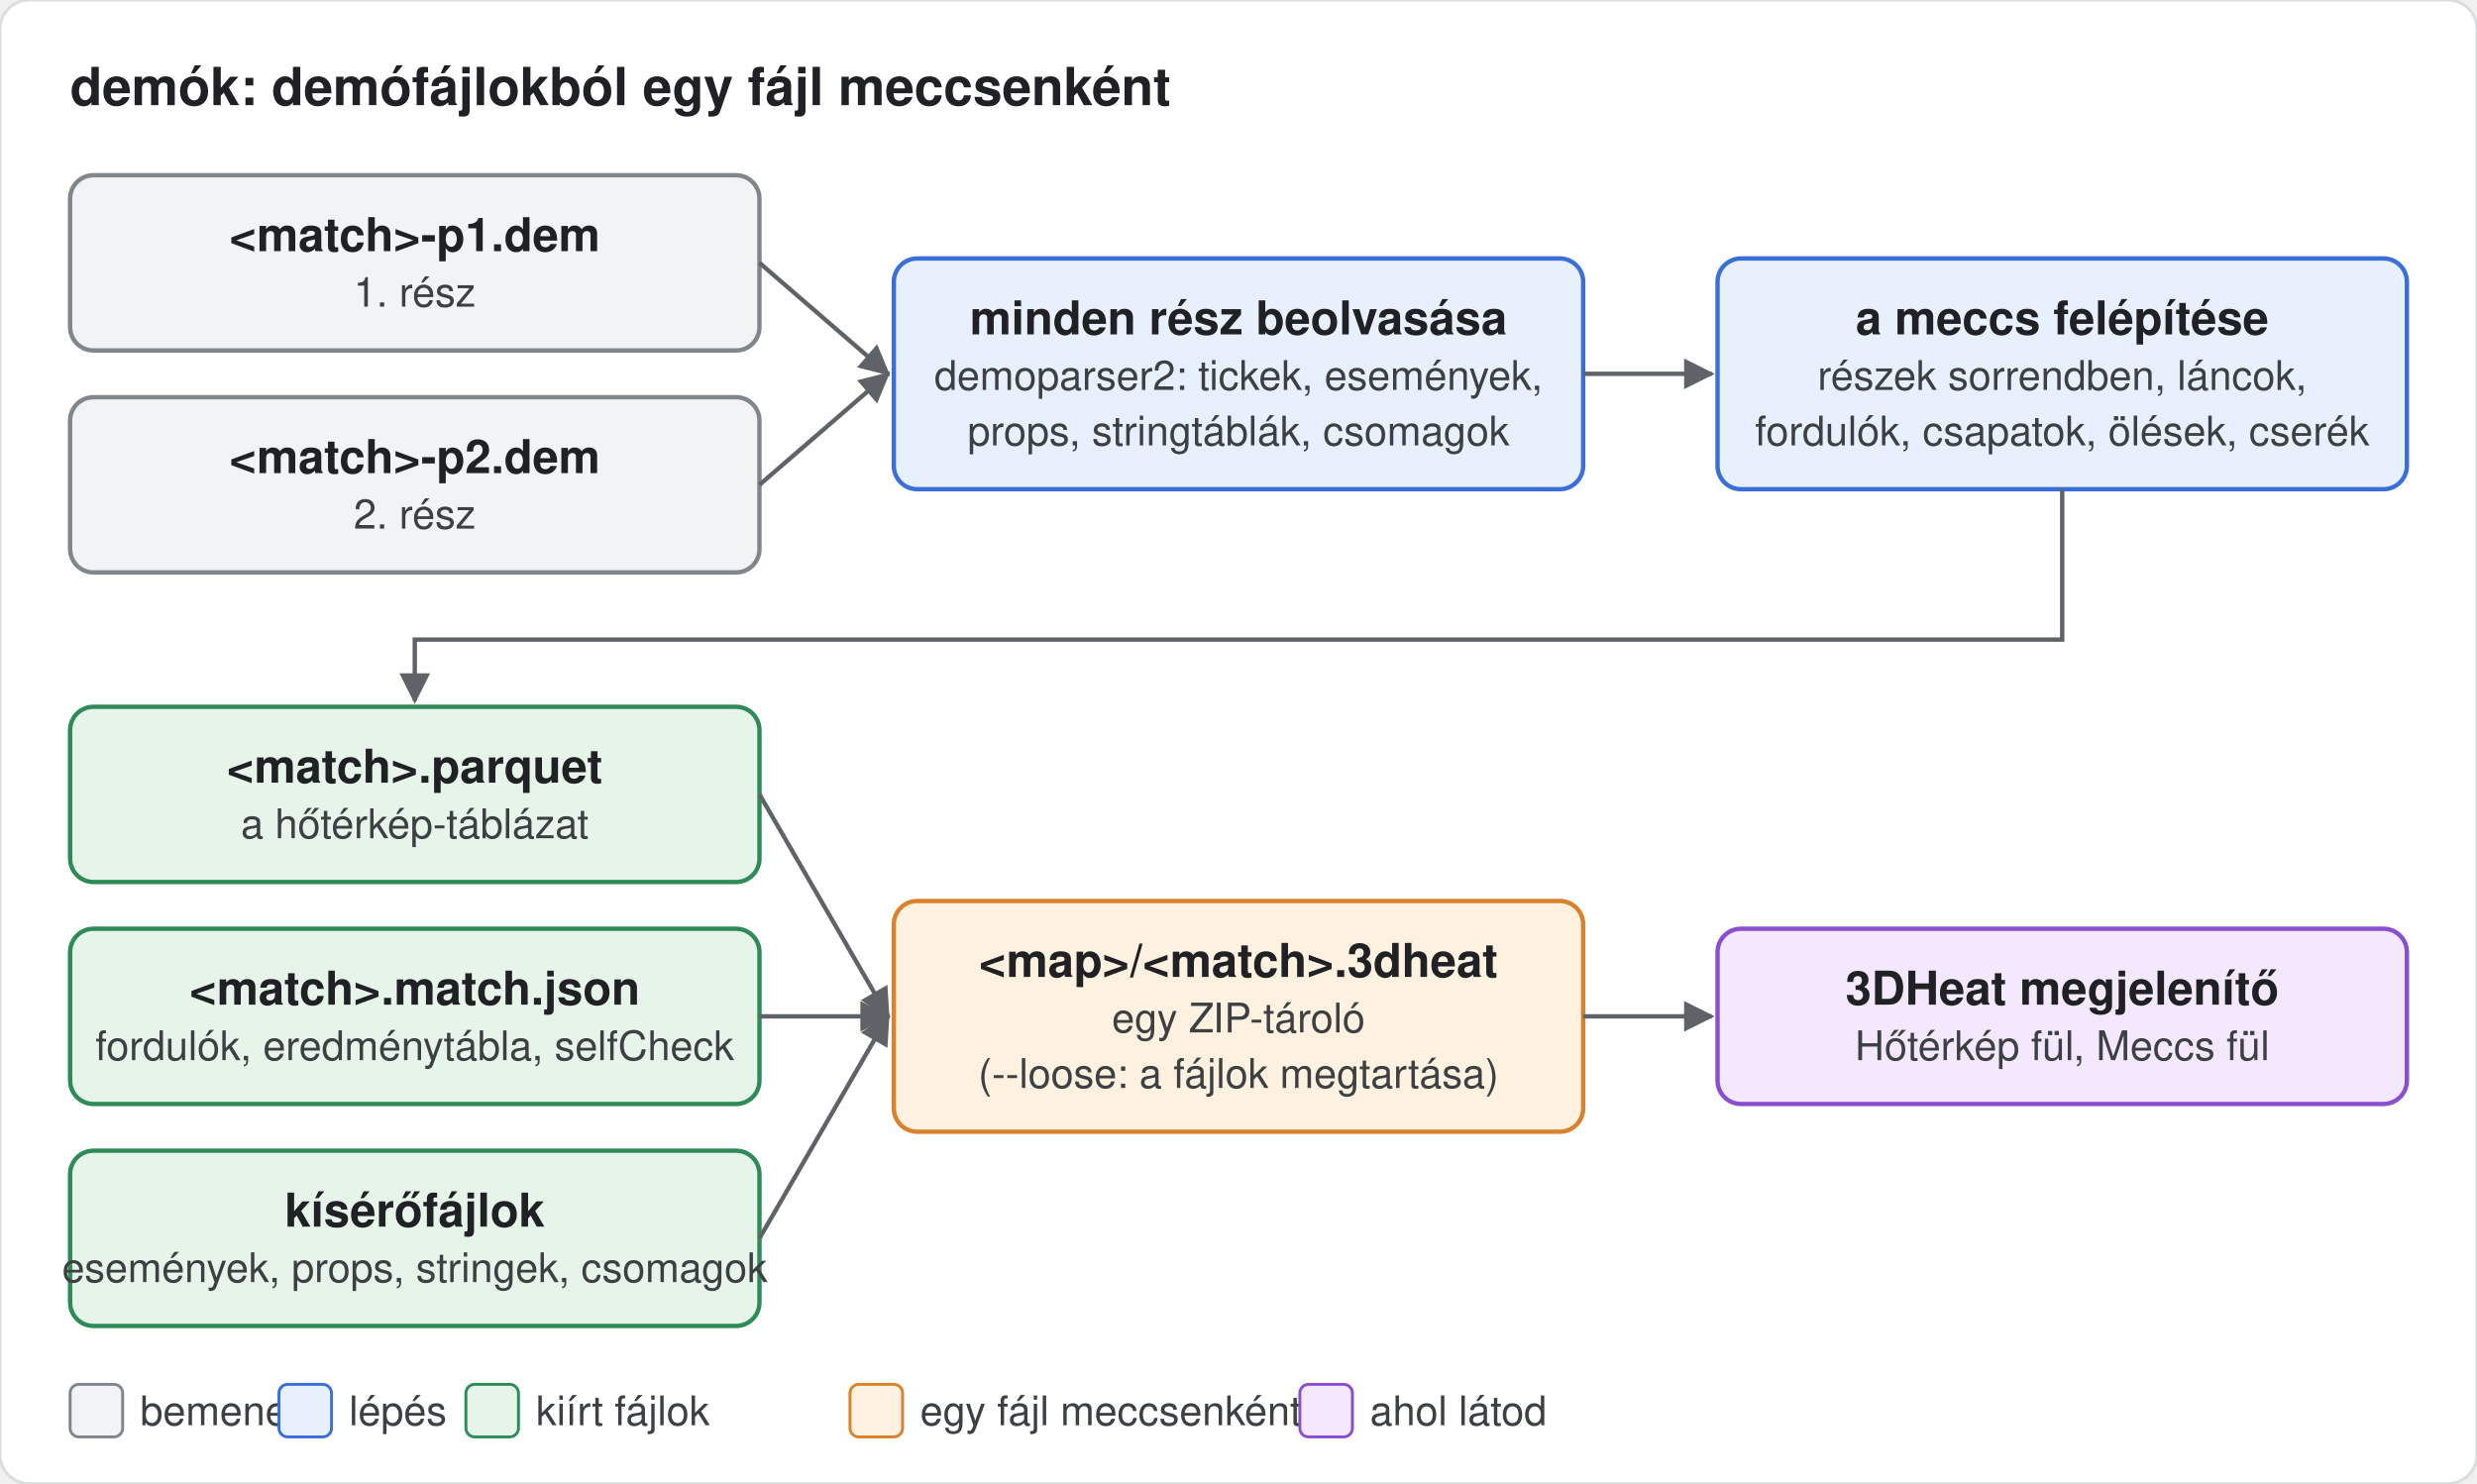
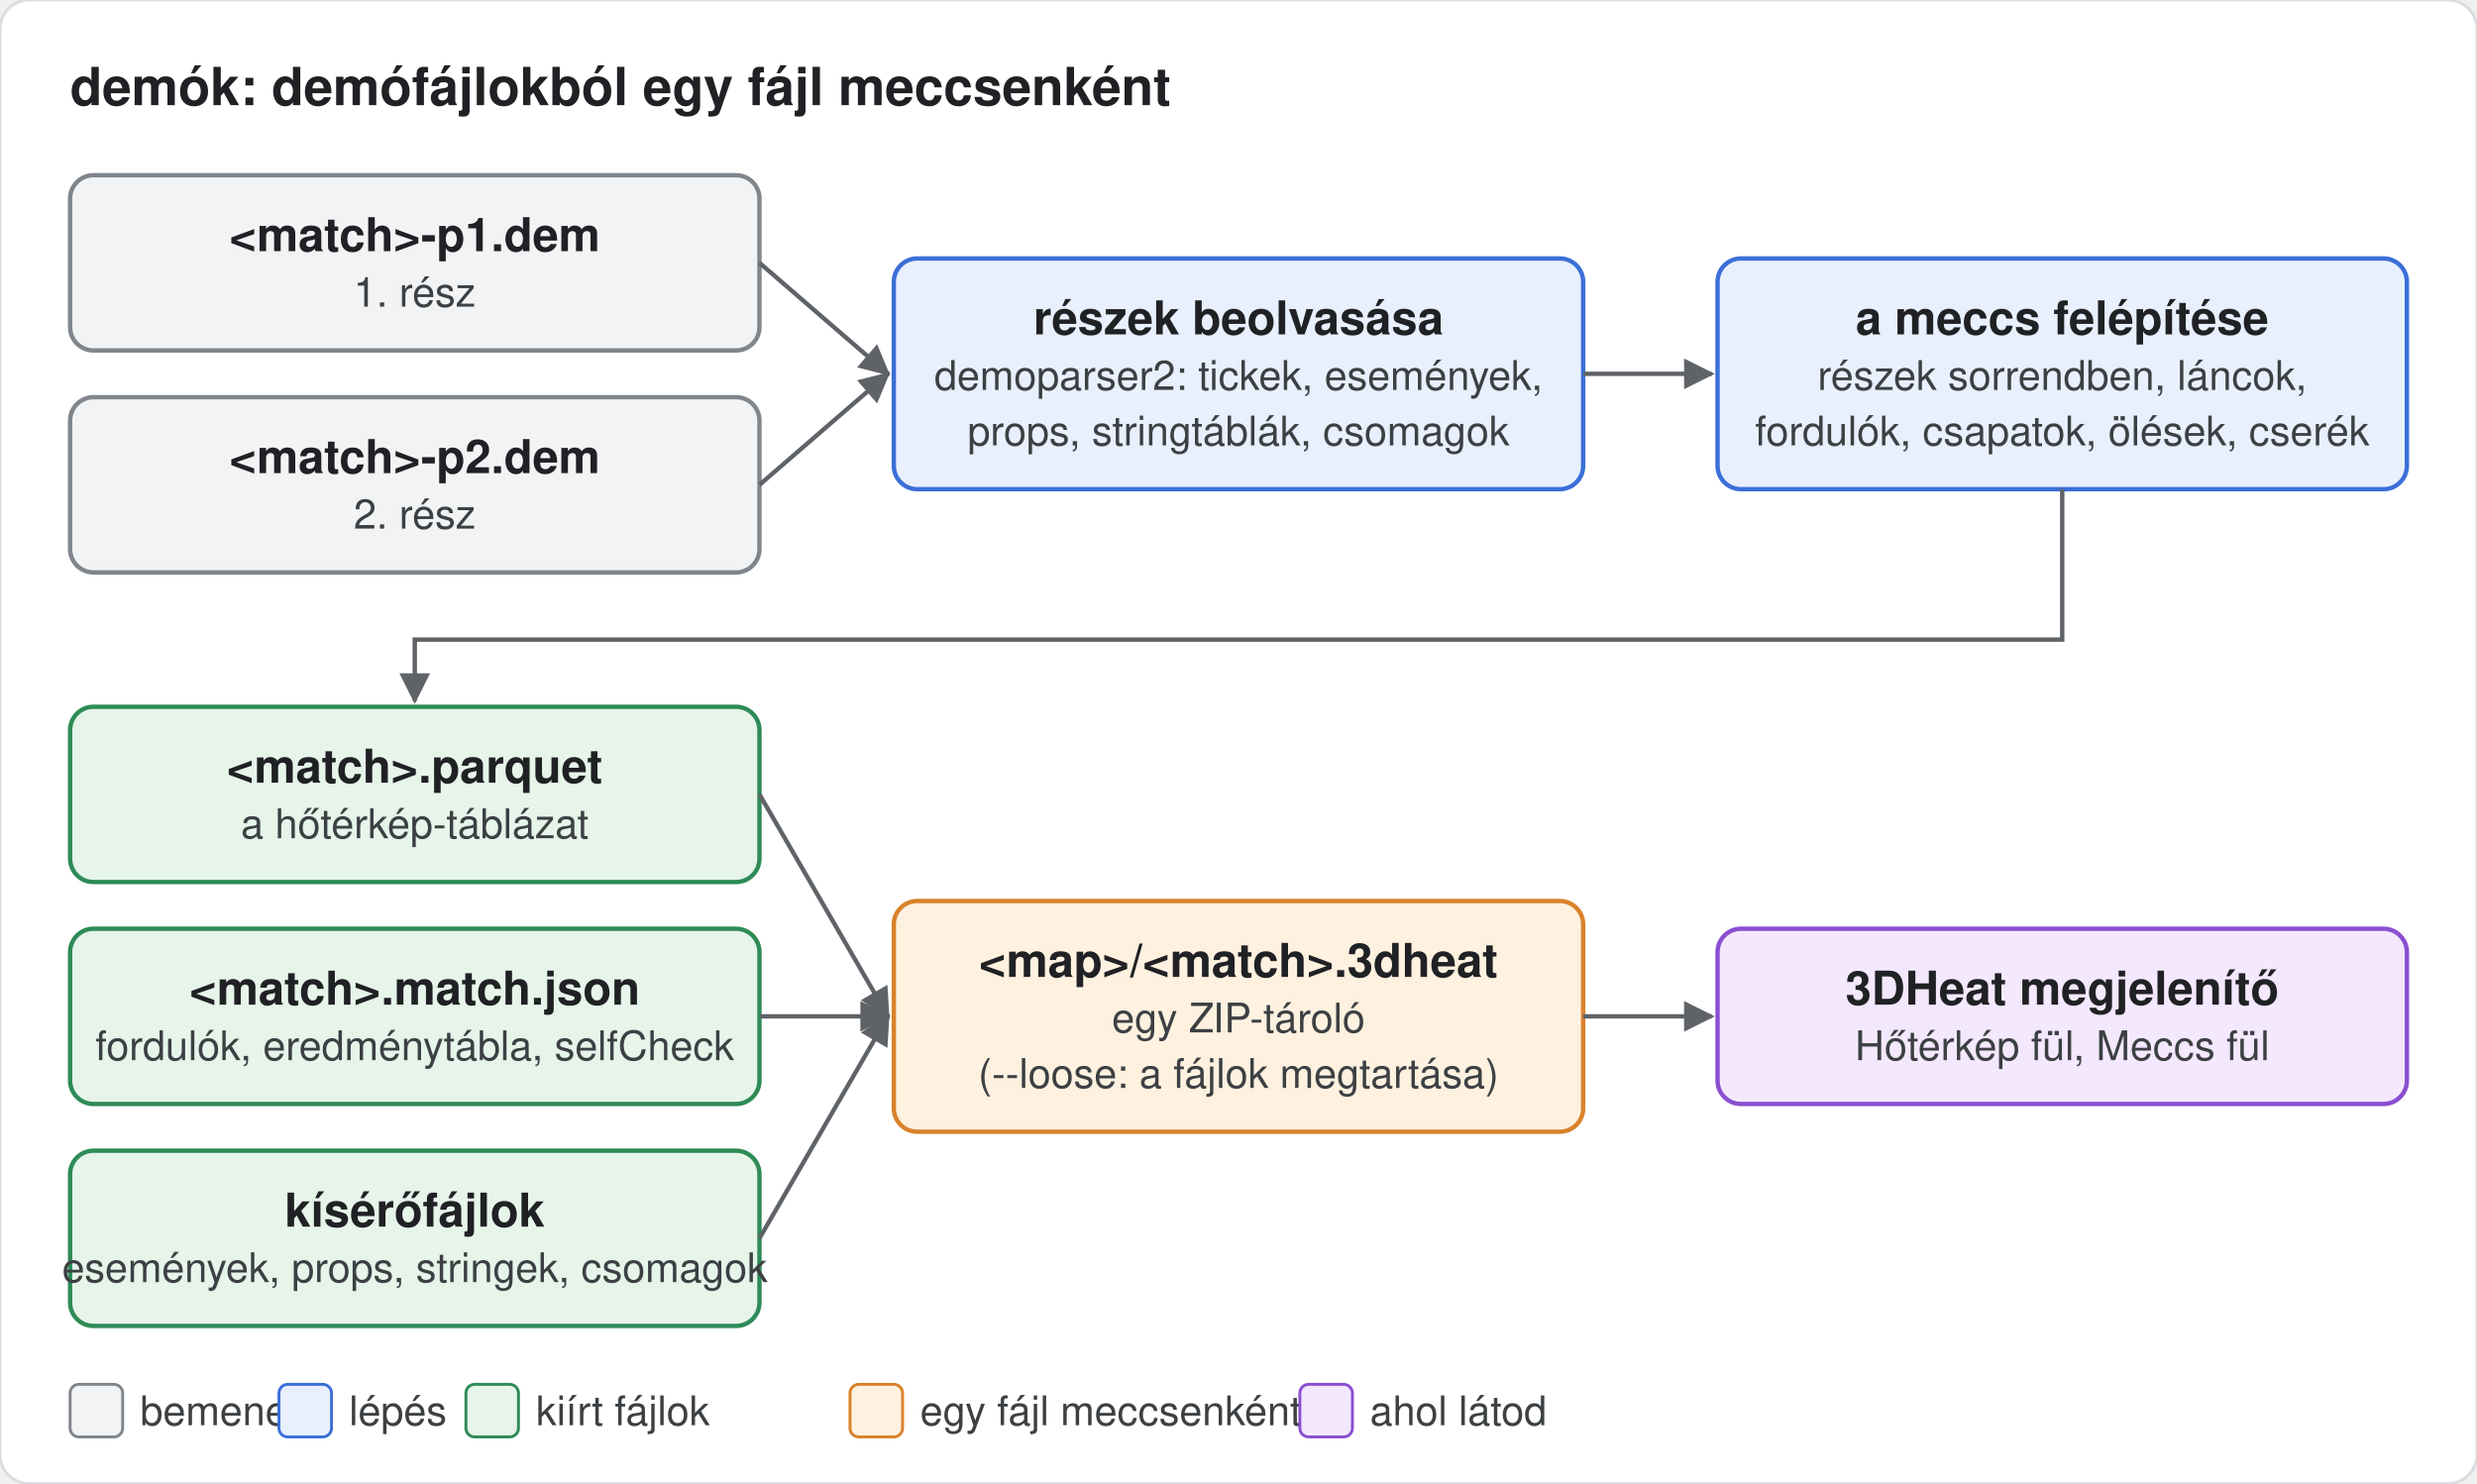
<svg xmlns="http://www.w3.org/2000/svg" width="848" height="508" viewBox="0 0 848 508" font-family="Segoe UI,Helvetica,Arial,sans-serif" role="img" aria-label="demos: from demo files to one file a match">
  <defs>
    <marker id="a" viewBox="0 0 10 10" refX="9" refY="5" markerWidth="7" markerHeight="7" orient="auto">
      <path d="M0,0 L10,5 L0,10 z" fill="#5f6368" />
    </marker>
  </defs>
  <rect width="848" height="508" rx="10" fill="#ffffff" stroke="#dadce0" />
  <text x="24" y="36" font-size="18" font-weight="600" fill="#202124">demók: demófájlokból egy fájl meccsenként</text>
  <rect x="24" y="60.0" width="236" height="60" rx="8" fill="#f1f3f4" stroke="#80868b" stroke-width="1.5" />
  <text x="142.0" y="86.0" text-anchor="middle" font-weight="600" font-size="16" fill="#202124">&lt;match&gt;-p1.dem</text>
  <text x="142.0" y="105.0" text-anchor="middle" font-size="14" fill="#3c4043">1. rész</text>
  <rect x="24" y="136.0" width="236" height="60" rx="8" fill="#f1f3f4" stroke="#80868b" stroke-width="1.5" />
  <text x="142.0" y="162.0" text-anchor="middle" font-weight="600" font-size="16" fill="#202124">&lt;match&gt;-p2.dem</text>
  <text x="142.0" y="181.0" text-anchor="middle" font-size="14" fill="#3c4043">2. rész</text>
  <rect x="306" y="88.5" width="236" height="79" rx="8" fill="#e8f0fe" stroke="#3b6fd8" stroke-width="1.5" />
-   <text x="424.0" y="114.5" text-anchor="middle" font-weight="600" font-size="16" fill="#202124">minden rész beolvasása</text>
+   <text x="424.0" y="114.5" text-anchor="middle" font-weight="600" font-size="16" fill="#202124">részek beolvasása</text>
  <text x="424.0" y="133.5" text-anchor="middle" font-size="14" fill="#3c4043">demoparser2: tickek, események,</text>
  <text x="424.0" y="152.5" text-anchor="middle" font-size="14" fill="#3c4043">props, stringtáblák, csomagok</text>
  <rect x="588" y="88.5" width="236" height="79" rx="8" fill="#e8f0fe" stroke="#3b6fd8" stroke-width="1.5" />
  <text x="706.0" y="114.5" text-anchor="middle" font-weight="600" font-size="16" fill="#202124">a meccs felépítése</text>
  <text x="706.0" y="133.5" text-anchor="middle" font-size="14" fill="#3c4043">részek sorrendben, láncok,</text>
  <text x="706.0" y="152.5" text-anchor="middle" font-size="14" fill="#3c4043">fordulók, csapatok, ölések, cserék</text>
  <line x1="260" y1="90.0" x2="304" y2="128.0" stroke="#5f6368" stroke-width="1.5" marker-end="url(#a)" />
  <line x1="260" y1="166.0" x2="304" y2="128.0" stroke="#5f6368" stroke-width="1.5" marker-end="url(#a)" />
  <line x1="542" y1="128.0" x2="586" y2="128.0" stroke="#5f6368" stroke-width="1.5" marker-end="url(#a)" />
  <path d="M706.0,167.5 V219.0 H142.0 V240.0" fill="none" stroke="#5f6368" stroke-width="1.5" marker-end="url(#a)" />
  <rect x="24" y="242.0" width="236" height="60" rx="8" fill="#e6f4ea" stroke="#2e8b57" stroke-width="1.5" />
  <text x="142.0" y="268.0" text-anchor="middle" font-weight="600" font-size="16" fill="#202124">&lt;match&gt;.parquet</text>
  <text x="142.0" y="287.0" text-anchor="middle" font-size="14" fill="#3c4043">a hőtérkép-táblázat</text>
  <rect x="24" y="318.0" width="236" height="60" rx="8" fill="#e6f4ea" stroke="#2e8b57" stroke-width="1.5" />
  <text x="142.0" y="344.0" text-anchor="middle" font-weight="600" font-size="16" fill="#202124">&lt;match&gt;.match.json</text>
  <text x="142.0" y="363.0" text-anchor="middle" font-size="14" fill="#3c4043">fordulók, eredménytábla, selfCheck</text>
  <rect x="24" y="394.0" width="236" height="60" rx="8" fill="#e6f4ea" stroke="#2e8b57" stroke-width="1.5" />
  <text x="142.0" y="420.0" text-anchor="middle" font-weight="600" font-size="16" fill="#202124">kísérőfájlok</text>
  <text x="142.0" y="439.0" text-anchor="middle" font-size="14" fill="#3c4043">események, props, stringek, csomagok</text>
  <rect x="306" y="308.5" width="236" height="79" rx="8" fill="#fff1e0" stroke="#d9822b" stroke-width="1.5" />
  <text x="424.0" y="334.5" text-anchor="middle" font-weight="600" font-size="16" fill="#202124">&lt;map&gt;/&lt;match&gt;.3dheat</text>
  <text x="424.0" y="353.5" text-anchor="middle" font-size="14" fill="#3c4043">egy ZIP-tároló</text>
  <text x="424.0" y="372.5" text-anchor="middle" font-size="14" fill="#3c4043">(--loose: a fájlok megtartása)</text>
  <rect x="588" y="318.0" width="236" height="60" rx="8" fill="#f3e8fd" stroke="#8a4fd0" stroke-width="1.5" />
  <text x="706.0" y="344.0" text-anchor="middle" font-weight="600" font-size="16" fill="#202124">3DHeat megjelenítő</text>
  <text x="706.0" y="363.0" text-anchor="middle" font-size="14" fill="#3c4043">Hőtérkép fül, Meccs fül</text>
  <line x1="260" y1="272.0" x2="304" y2="348.0" stroke="#5f6368" stroke-width="1.5" marker-end="url(#a)" />
  <line x1="260" y1="348.0" x2="304" y2="348.0" stroke="#5f6368" stroke-width="1.5" marker-end="url(#a)" />
  <line x1="260" y1="424.0" x2="304" y2="348.0" stroke="#5f6368" stroke-width="1.5" marker-end="url(#a)" />
  <line x1="542" y1="348.0" x2="586" y2="348.0" stroke="#5f6368" stroke-width="1.5" marker-end="url(#a)" />
  <rect x="24" y="474" width="18" height="18" rx="3" fill="#f1f3f4" stroke="#80868b" />
  <text x="48" y="488" font-size="14" fill="#3c4043">bemenet</text>
  <rect x="95.5" y="474" width="18" height="18" rx="3" fill="#e8f0fe" stroke="#3b6fd8" />
  <text x="119.5" y="488" font-size="14" fill="#3c4043">lépés</text>
  <rect x="159.5" y="474" width="18" height="18" rx="3" fill="#e6f4ea" stroke="#2e8b57" />
  <text x="183.5" y="488" font-size="14" fill="#3c4043">kiírt fájlok</text>
  <rect x="291.0" y="474" width="18" height="18" rx="3" fill="#fff1e0" stroke="#d9822b" />
  <text x="315.0" y="488" font-size="14" fill="#3c4043">egy fájl meccsenként</text>
  <rect x="445.0" y="474" width="18" height="18" rx="3" fill="#f3e8fd" stroke="#8a4fd0" />
  <text x="469.0" y="488" font-size="14" fill="#3c4043">ahol látod</text>
</svg>
